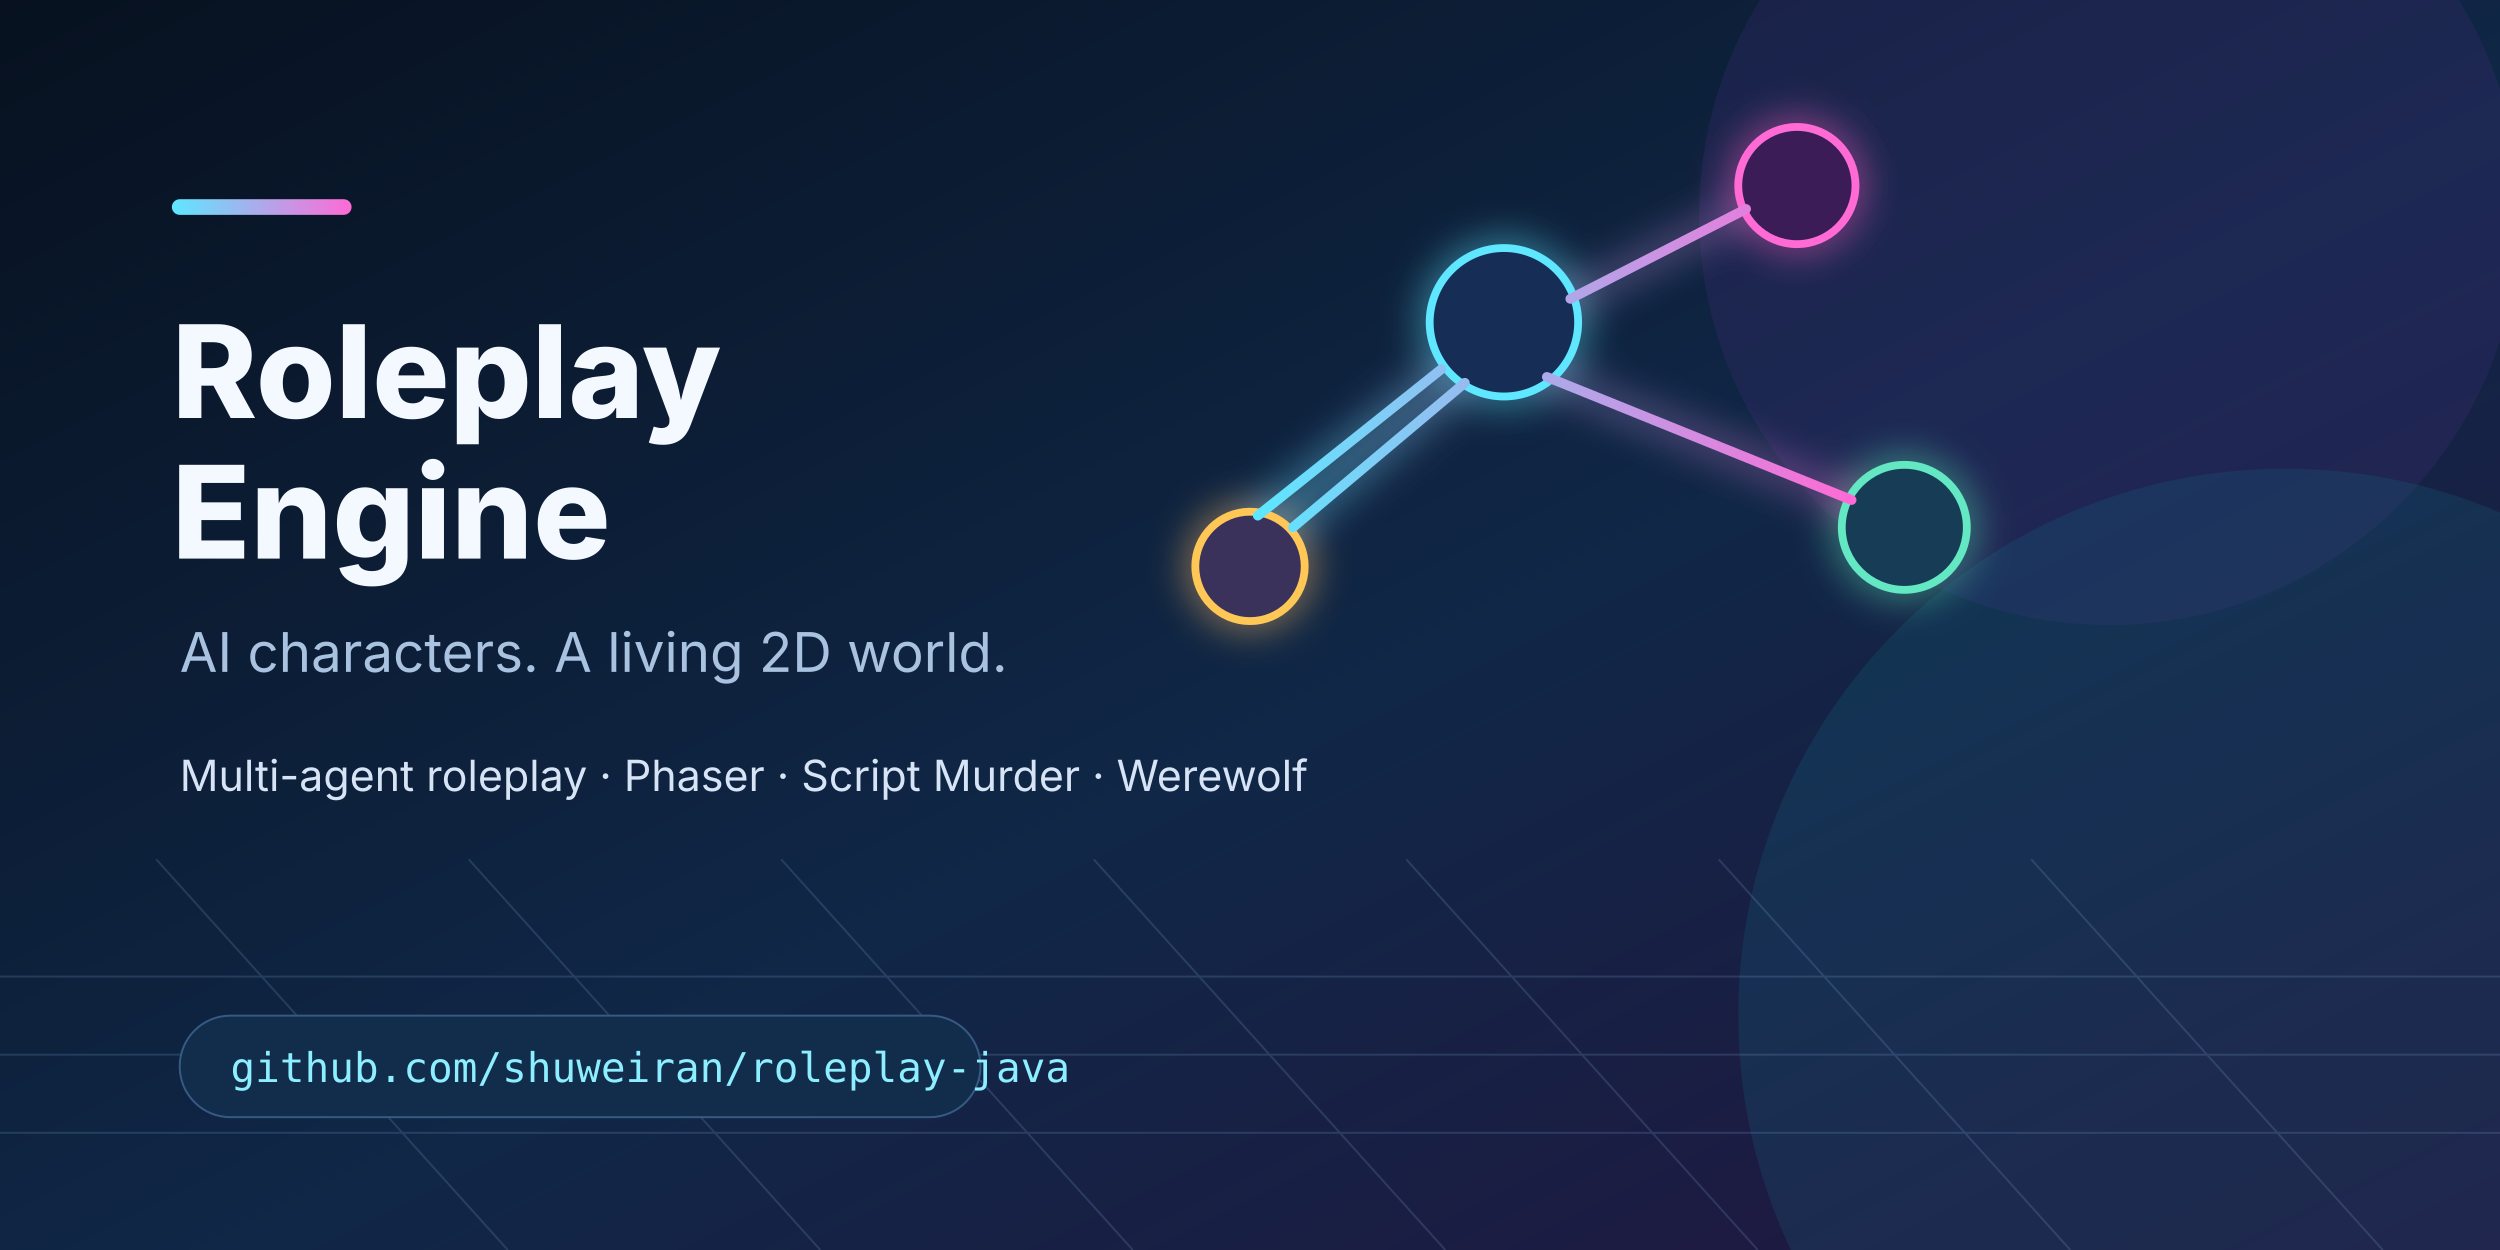
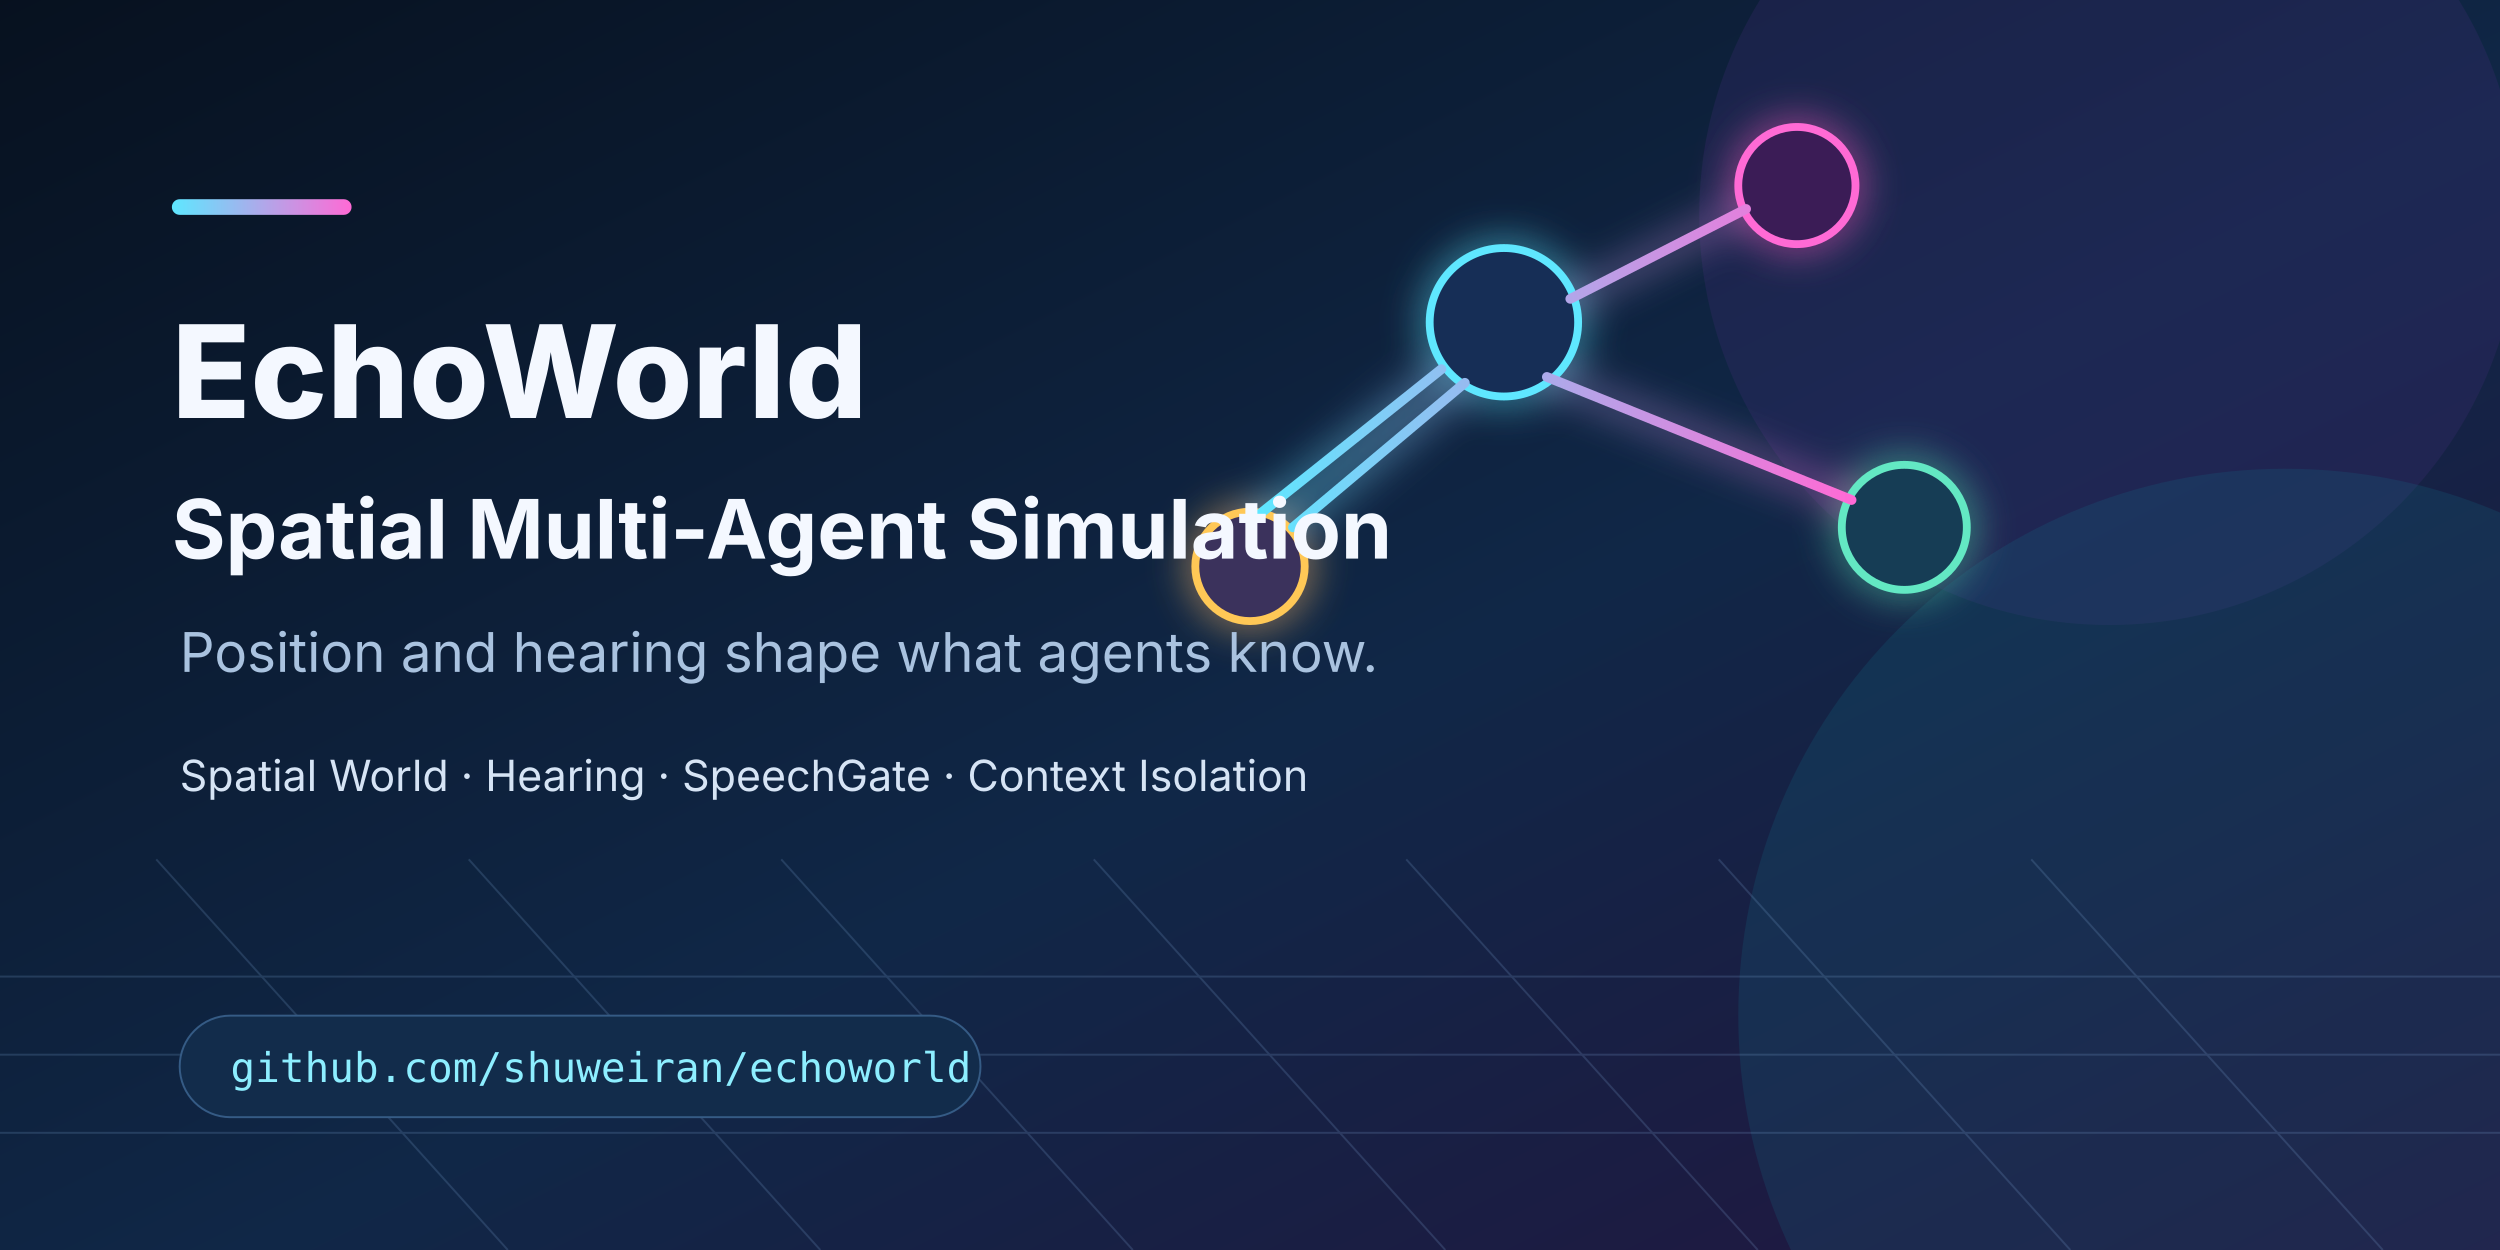
<svg xmlns="http://www.w3.org/2000/svg" width="1280" height="640" viewBox="0 0 1280 640" role="img" aria-labelledby="title desc">
  <defs>
    <linearGradient id="bg" x1="0" y1="0" x2="1" y2="1">
      <stop offset="0" stop-color="#07111f" />
      <stop offset="0.55" stop-color="#102747" />
      <stop offset="1" stop-color="#24143f" />
    </linearGradient>
    <linearGradient id="accent" x1="0" y1="0" x2="1" y2="0">
      <stop offset="0" stop-color="#5ee7ff" />
      <stop offset="1" stop-color="#ff6ad5" />
    </linearGradient>
    <filter id="glow" x="-30%" y="-30%" width="160%" height="160%">
      <feGaussianBlur stdDeviation="10" result="blur" />
      <feMerge>
        <feMergeNode in="blur" />
        <feMergeNode in="SourceGraphic" />
      </feMerge>
    </filter>
  </defs>
  <rect width="1280" height="640" fill="url(#bg)" />
  <circle cx="1080" cy="110" r="210" fill="#3d2a72" opacity="0.28" />
  <circle cx="1170" cy="520" r="280" fill="#0f7892" opacity="0.18" />
  <g opacity="0.18" stroke="#8bb7e8" stroke-width="1">
    <path d="M0 500H1280M0 540H1280M0 580H1280" />
    <path d="M80 440L260 640M240 440L420 640M400 440L580 640M560 440L740 640M720 440L900 640M880 440L1060 640M1040 440L1220 640" />
  </g>
  <g transform="translate(770 165)" filter="url(#glow)">
    <circle cx="0" cy="0" r="38" fill="#172e56" stroke="#5ee7ff" stroke-width="4" />
    <circle cx="150" cy="-70" r="30" fill="#3a1e56" stroke="#ff6ad5" stroke-width="4" />
    <circle cx="205" cy="105" r="32" fill="#173d55" stroke="#64e8c3" stroke-width="4" />
    <circle cx="-130" cy="125" r="28" fill="#3b315b" stroke="#ffc857" stroke-width="4" />
    <path d="M34 -12L124 -58M22 28L178 91M-20 31L-108 105M-126 99L-32 24" fill="none" stroke="url(#accent)" stroke-width="5" stroke-linecap="round" />
  </g>
  <g transform="translate(88 102)">
    <rect width="92" height="8" rx="4" fill="url(#accent)" />
-     <text x="0" y="112" fill="#f4f8ff" font-family="Inter,Segoe UI,sans-serif" font-size="66" font-weight="800">Roleplay</text>
-     <text x="0" y="184" fill="#f4f8ff" font-family="Inter,Segoe UI,sans-serif" font-size="66" font-weight="800">Engine</text>
-     <text x="4" y="242" fill="#a9c2df" font-family="Inter,Segoe UI,sans-serif" font-size="28">AI characters. A living 2D world.</text>
-     <text x="4" y="303" fill="#d6e4f5" font-family="Inter,Segoe UI,sans-serif" font-size="22">Multi-agent roleplay · Phaser · Script Murder · Werewolf</text>
+     <text x="0" y="112" fill="#f4f8ff" font-family="Inter,Segoe UI,sans-serif" font-size="66" font-weight="800">EchoWorld</text>
+     <text x="0" y="184" fill="#f4f8ff" font-family="Inter,Segoe UI,sans-serif" font-size="42" font-weight="700">Spatial Multi-Agent Simulation</text>
+     <text x="4" y="242" fill="#a9c2df" font-family="Inter,Segoe UI,sans-serif" font-size="28">Position and hearing shape what agents know.</text>
+     <text x="4" y="303" fill="#d6e4f5" font-family="Inter,Segoe UI,sans-serif" font-size="22">Spatial World · Hearing · SpeechGate · Context Isolation</text>
  </g>
  <g transform="translate(92 520)">
    <rect width="410" height="52" rx="26" fill="#122c4b" stroke="#355b85" />
-     <text x="26" y="34" fill="#8deeff" font-family="ui-monospace,SFMono-Regular,monospace" font-size="21">github.com/shuweiran/roleplay-java</text>
+     <text x="26" y="34" fill="#8deeff" font-family="ui-monospace,SFMono-Regular,monospace" font-size="21">github.com/shuweiran/echoworld</text>
  </g>
</svg>
